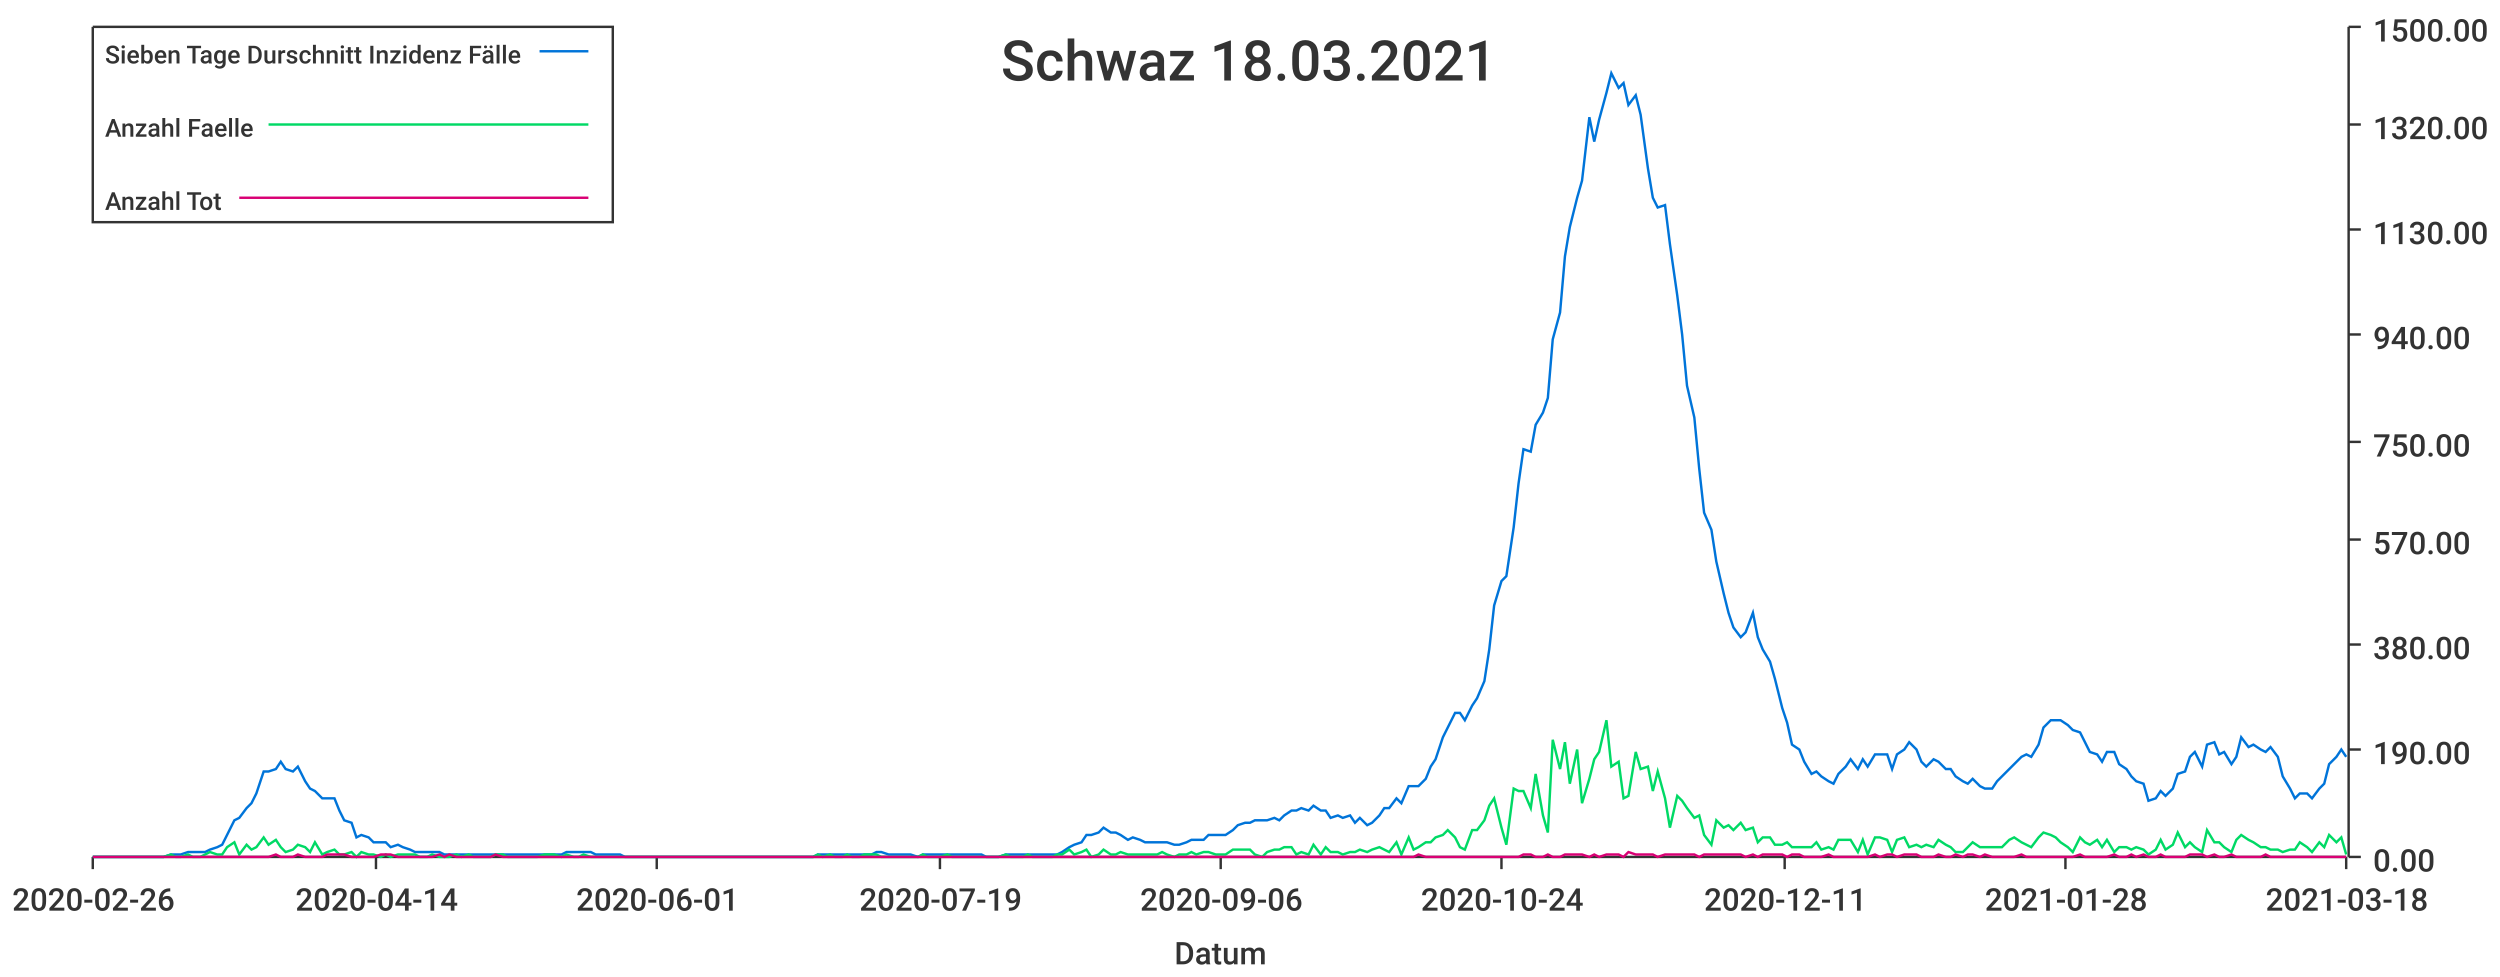
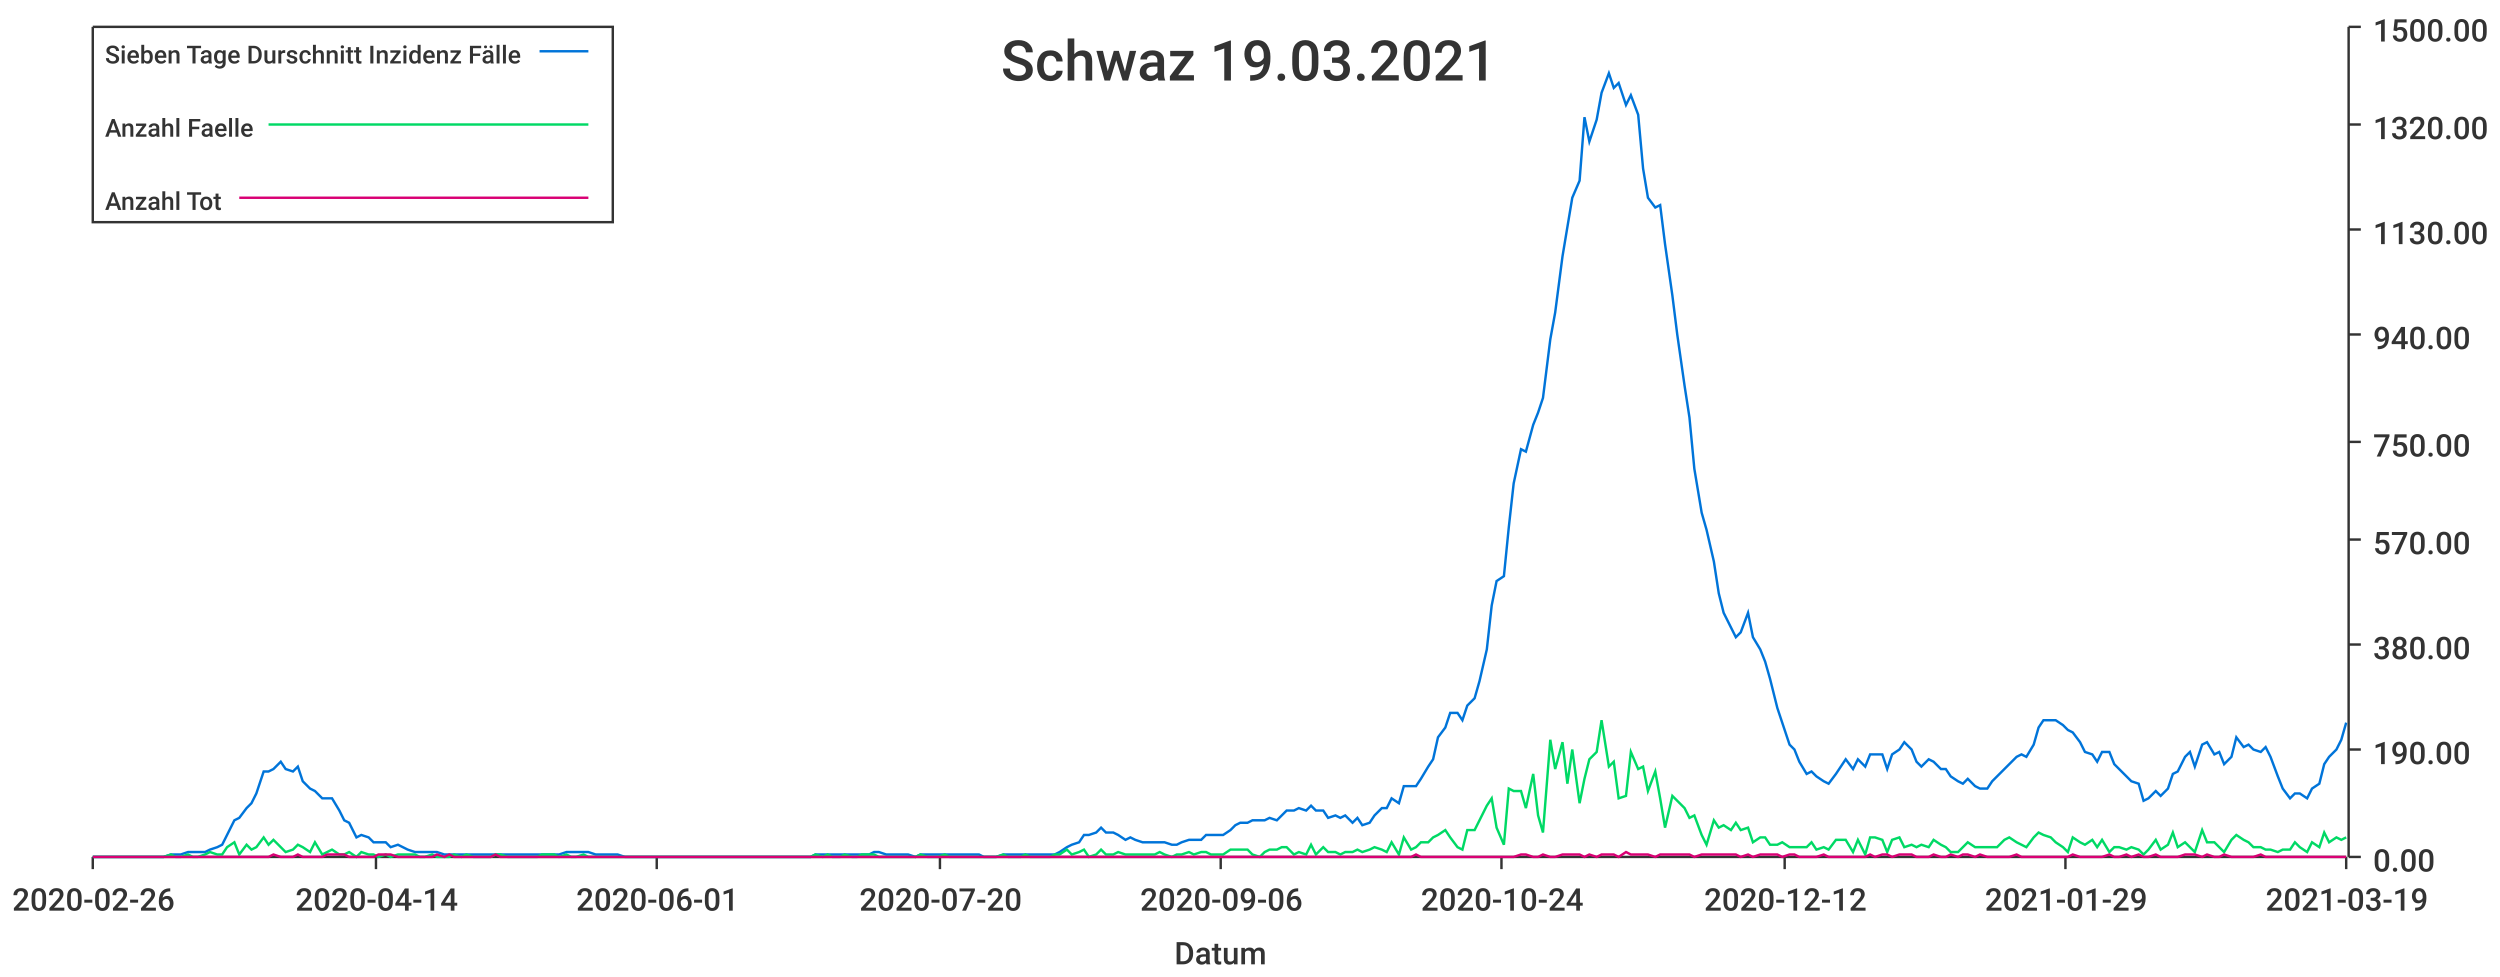
<svg xmlns="http://www.w3.org/2000/svg" width="1024" height="400">\n<path d="M 0 0 L 1024 0 L 1024 400 L 0 400 L 0 0" style="stroke-width:0;stroke:rgba(255,255,255,1.0);fill:rgba(255,255,255,1.0)" />
  <path d="M 38 11 L 961 11 L 961 351 L 38 351 L 38 11" style="stroke-width:0;stroke:rgba(255,255,255,1.0);fill:rgba(255,255,255,1.0)" />
  <path d="M 38 351 L 961 351" style="stroke-width:1;stroke:rgba(51,51,51,1.0);fill:none" />
  <path d="M 38 351 L 38 356" style="stroke-width:1;stroke:rgba(51,51,51,1.0);fill:none" />
  <text x="5" y="373" style="stroke-width:0;stroke:none;fill:rgba(51,51,51,1.0);font-size:12.8px;font-family:'Roboto Medium',sans-serif">2020-02-26</text>
  <path d="M 154 351 L 154 356" style="stroke-width:1;stroke:rgba(51,51,51,1.0);fill:none" />
  <text x="121" y="373" style="stroke-width:0;stroke:none;fill:rgba(51,51,51,1.0);font-size:12.8px;font-family:'Roboto Medium',sans-serif">2020-04-14</text>
  <path d="M 269 351 L 269 356" style="stroke-width:1;stroke:rgba(51,51,51,1.0);fill:none" />
  <text x="236" y="373" style="stroke-width:0;stroke:none;fill:rgba(51,51,51,1.0);font-size:12.8px;font-family:'Roboto Medium',sans-serif">2020-06-01</text>
  <path d="M 385 351 L 385 356" style="stroke-width:1;stroke:rgba(51,51,51,1.0);fill:none" />
-   <text x="352" y="373" style="stroke-width:0;stroke:none;fill:rgba(51,51,51,1.0);font-size:12.8px;font-family:'Roboto Medium',sans-serif">2020-07-19</text>
+   <text x="352" y="373" style="stroke-width:0;stroke:none;fill:rgba(51,51,51,1.0);font-size:12.8px;font-family:'Roboto Medium',sans-serif">2020-07-20</text>
  <path d="M 500 351 L 500 356" style="stroke-width:1;stroke:rgba(51,51,51,1.0);fill:none" />
  <text x="467" y="373" style="stroke-width:0;stroke:none;fill:rgba(51,51,51,1.0);font-size:12.8px;font-family:'Roboto Medium',sans-serif">2020-09-06</text>
  <path d="M 615 351 L 615 356" style="stroke-width:1;stroke:rgba(51,51,51,1.0);fill:none" />
  <text x="582" y="373" style="stroke-width:0;stroke:none;fill:rgba(51,51,51,1.0);font-size:12.8px;font-family:'Roboto Medium',sans-serif">2020-10-24</text>
  <path d="M 731 351 L 731 356" style="stroke-width:1;stroke:rgba(51,51,51,1.0);fill:none" />
-   <text x="698" y="373" style="stroke-width:0;stroke:none;fill:rgba(51,51,51,1.0);font-size:12.8px;font-family:'Roboto Medium',sans-serif">2020-12-11</text>
+   <text x="698" y="373" style="stroke-width:0;stroke:none;fill:rgba(51,51,51,1.0);font-size:12.8px;font-family:'Roboto Medium',sans-serif">2020-12-12</text>
  <path d="M 846 351 L 846 356" style="stroke-width:1;stroke:rgba(51,51,51,1.0);fill:none" />
-   <text x="813" y="373" style="stroke-width:0;stroke:none;fill:rgba(51,51,51,1.0);font-size:12.8px;font-family:'Roboto Medium',sans-serif">2021-01-28</text>
+   <text x="813" y="373" style="stroke-width:0;stroke:none;fill:rgba(51,51,51,1.0);font-size:12.8px;font-family:'Roboto Medium',sans-serif">2021-01-29</text>
  <path d="M 961 351 L 961 356" style="stroke-width:1;stroke:rgba(51,51,51,1.0);fill:none" />
-   <text x="928" y="373" style="stroke-width:0;stroke:none;fill:rgba(51,51,51,1.0);font-size:12.8px;font-family:'Roboto Medium',sans-serif">2021-03-18</text>
+   <text x="928" y="373" style="stroke-width:0;stroke:none;fill:rgba(51,51,51,1.0);font-size:12.8px;font-family:'Roboto Medium',sans-serif">2021-03-19</text>
  <text x="481" y="395" style="stroke-width:0;stroke:none;fill:rgba(51,51,51,1.0);font-size:12.8px;font-family:'Roboto Medium',sans-serif">Datum</text>
  <path d="M 962 351 L 962 11" style="stroke-width:1;stroke:rgba(51,51,51,1.0);fill:none" />
  <path d="M 962 351 L 967 351" style="stroke-width:1;stroke:rgba(51,51,51,1.0);fill:none" />
  <text x="972" y="357" style="stroke-width:0;stroke:none;fill:rgba(51,51,51,1.0);font-size:12.8px;font-family:'Roboto Medium',sans-serif">0.00</text>
  <path d="M 962 307 L 967 307" style="stroke-width:1;stroke:rgba(51,51,51,1.0);fill:none" />
  <text x="972" y="313" style="stroke-width:0;stroke:none;fill:rgba(51,51,51,1.0);font-size:12.8px;font-family:'Roboto Medium',sans-serif">190.00</text>
  <path d="M 962 264 L 967 264" style="stroke-width:1;stroke:rgba(51,51,51,1.0);fill:none" />
  <text x="972" y="270" style="stroke-width:0;stroke:none;fill:rgba(51,51,51,1.0);font-size:12.8px;font-family:'Roboto Medium',sans-serif">380.00</text>
  <path d="M 962 221 L 967 221" style="stroke-width:1;stroke:rgba(51,51,51,1.0);fill:none" />
  <text x="972" y="227" style="stroke-width:0;stroke:none;fill:rgba(51,51,51,1.0);font-size:12.8px;font-family:'Roboto Medium',sans-serif">570.00</text>
  <path d="M 962 181 L 967 181" style="stroke-width:1;stroke:rgba(51,51,51,1.0);fill:none" />
  <text x="972" y="187" style="stroke-width:0;stroke:none;fill:rgba(51,51,51,1.0);font-size:12.8px;font-family:'Roboto Medium',sans-serif">750.00</text>
  <path d="M 962 137 L 967 137" style="stroke-width:1;stroke:rgba(51,51,51,1.0);fill:none" />
  <text x="972" y="143" style="stroke-width:0;stroke:none;fill:rgba(51,51,51,1.0);font-size:12.8px;font-family:'Roboto Medium',sans-serif">940.00</text>
  <path d="M 962 94 L 967 94" style="stroke-width:1;stroke:rgba(51,51,51,1.0);fill:none" />
  <text x="972" y="100" style="stroke-width:0;stroke:none;fill:rgba(51,51,51,1.0);font-size:12.8px;font-family:'Roboto Medium',sans-serif">1130.00</text>
  <path d="M 962 51 L 967 51" style="stroke-width:1;stroke:rgba(51,51,51,1.0);fill:none" />
  <text x="972" y="57" style="stroke-width:0;stroke:none;fill:rgba(51,51,51,1.0);font-size:12.8px;font-family:'Roboto Medium',sans-serif">1320.00</text>
  <path d="M 962 11 L 967 11" style="stroke-width:1;stroke:rgba(51,51,51,1.0);fill:none" />
  <text x="972" y="17" style="stroke-width:0;stroke:none;fill:rgba(51,51,51,1.0);font-size:12.8px;font-family:'Roboto Medium',sans-serif">1500.00</text>
-   <path d="M 38 351 L 41 351 L 43 351 L 46 351 L 48 351 L 50 351 L 53 351 L 55 351 L 58 351 L 60 351 L 62 351 L 65 351 L 67 351 L 70 350 L 72 350 L 74 350 L 77 349 L 79 349 L 82 349 L 84 349 L 86 348 L 89 347 L 91 346 L 93 342 L 96 336 L 98 335 L 101 331 L 103 329 L 105 325 L 108 316 L 110 316 L 113 315 L 115 312 L 117 315 L 120 316 L 122 314 L 125 320 L 127 323 L 129 324 L 132 327 L 134 327 L 137 327 L 139 332 L 141 336 L 144 337 L 146 343 L 148 342 L 151 343 L 153 345 L 156 345 L 158 345 L 160 347 L 163 346 L 165 347 L 168 348 L 170 349 L 172 349 L 175 349 L 177 349 L 180 349 L 182 350 L 184 350 L 187 350 L 189 350 L 192 350 L 194 350 L 196 350 L 199 350 L 201 350 L 203 350 L 206 350 L 208 350 L 211 350 L 213 350 L 215 350 L 218 350 L 220 350 L 223 350 L 225 350 L 227 350 L 230 350 L 232 349 L 235 349 L 237 349 L 239 349 L 242 349 L 244 350 L 247 350 L 249 350 L 251 350 L 254 350 L 256 351 L 258 351 L 261 351 L 263 351 L 266 351 L 268 351 L 270 351 L 273 351 L 275 351 L 278 351 L 280 351 L 282 351 L 285 351 L 287 351 L 290 351 L 292 351 L 294 351 L 297 351 L 299 351 L 302 351 L 304 351 L 306 351 L 309 351 L 311 351 L 313 351 L 316 351 L 318 351 L 321 351 L 323 351 L 325 351 L 328 351 L 330 351 L 333 351 L 335 350 L 337 350 L 340 350 L 342 350 L 345 350 L 347 350 L 349 350 L 352 350 L 354 350 L 357 350 L 359 349 L 361 349 L 364 350 L 366 350 L 368 350 L 371 350 L 373 350 L 376 351 L 378 350 L 380 350 L 383 350 L 385 350 L 388 350 L 390 350 L 392 350 L 395 350 L 397 350 L 400 350 L 402 350 L 404 351 L 407 351 L 409 351 L 412 350 L 414 350 L 416 350 L 419 350 L 421 350 L 423 350 L 426 350 L 428 350 L 431 350 L 433 350 L 435 349 L 438 347 L 440 346 L 443 345 L 445 342 L 447 342 L 450 341 L 452 339 L 455 341 L 457 341 L 459 342 L 462 344 L 464 343 L 467 344 L 469 345 L 471 345 L 474 345 L 476 345 L 478 345 L 481 346 L 483 346 L 486 345 L 488 344 L 490 344 L 493 344 L 495 342 L 498 342 L 500 342 L 502 342 L 505 340 L 507 338 L 510 337 L 512 337 L 514 336 L 517 336 L 519 336 L 522 335 L 524 336 L 526 334 L 529 332 L 531 332 L 533 331 L 536 332 L 538 330 L 541 332 L 543 332 L 545 335 L 548 334 L 550 335 L 553 334 L 555 337 L 557 335 L 560 338 L 562 337 L 565 334 L 567 331 L 569 331 L 572 327 L 574 329 L 577 322 L 579 322 L 581 322 L 584 319 L 586 314 L 588 311 L 591 302 L 593 298 L 596 292 L 598 292 L 600 295 L 603 289 L 605 286 L 608 279 L 610 266 L 612 248 L 615 238 L 617 236 L 620 216 L 622 198 L 624 184 L 627 185 L 629 174 L 632 169 L 634 163 L 636 139 L 639 128 L 641 105 L 643 93 L 646 81 L 648 74 L 651 48 L 653 58 L 655 49 L 658 38 L 660 30 L 663 36 L 665 34 L 667 43 L 670 39 L 672 47 L 675 69 L 677 81 L 679 85 L 682 84 L 684 100 L 687 121 L 689 137 L 691 158 L 694 171 L 696 192 L 698 210 L 701 217 L 703 230 L 706 243 L 708 251 L 710 257 L 713 261 L 715 259 L 718 251 L 720 261 L 722 266 L 725 271 L 727 278 L 730 290 L 732 296 L 734 305 L 737 307 L 739 312 L 742 317 L 744 316 L 746 318 L 749 320 L 751 321 L 753 317 L 756 314 L 758 311 L 761 315 L 763 311 L 765 314 L 768 309 L 770 309 L 773 309 L 775 315 L 777 309 L 780 307 L 782 304 L 785 307 L 787 312 L 789 314 L 792 311 L 794 312 L 797 315 L 799 315 L 801 318 L 804 320 L 806 321 L 808 319 L 811 322 L 813 323 L 816 323 L 818 320 L 820 318 L 823 315 L 825 313 L 828 310 L 830 309 L 832 310 L 835 305 L 837 298 L 840 295 L 842 295 L 844 295 L 847 297 L 849 299 L 852 300 L 854 304 L 856 308 L 859 309 L 861 312 L 863 308 L 866 308 L 868 313 L 871 315 L 873 318 L 875 320 L 878 321 L 880 328 L 883 327 L 885 324 L 887 326 L 890 323 L 892 317 L 895 316 L 897 310 L 899 308 L 902 314 L 904 305 L 907 304 L 909 309 L 911 308 L 914 313 L 916 310 L 918 302 L 921 306 L 923 305 L 926 307 L 928 308 L 930 306 L 933 310 L 935 318 L 938 323 L 940 327 L 942 325 L 945 325 L 947 327 L 950 323 L 952 321 L 954 313 L 957 310 L 959 307 L 961 310" style="stroke-width:1;stroke:rgba(0,116,217,1.0);fill:none" />
-   <path d="M 38 351 L 41 351 L 43 351 L 46 351 L 48 351 L 50 351 L 53 351 L 55 351 L 58 351 L 60 351 L 62 351 L 65 351 L 67 351 L 70 350 L 72 351 L 74 351 L 77 350 L 79 351 L 82 351 L 84 350 L 86 349 L 89 350 L 91 350 L 93 347 L 96 345 L 98 350 L 101 346 L 103 348 L 105 347 L 108 343 L 110 346 L 113 344 L 115 347 L 117 349 L 120 348 L 122 346 L 125 347 L 127 349 L 129 345 L 132 350 L 134 349 L 137 348 L 139 350 L 141 350 L 144 349 L 146 351 L 148 349 L 151 350 L 153 350 L 156 351 L 158 350 L 160 351 L 163 350 L 165 350 L 168 350 L 170 350 L 172 351 L 175 351 L 177 350 L 180 351 L 182 351 L 184 351 L 187 350 L 189 351 L 192 350 L 194 351 L 196 351 L 199 351 L 201 351 L 203 350 L 206 350 L 208 351 L 211 351 L 213 351 L 215 351 L 218 351 L 220 351 L 223 350 L 225 350 L 227 350 L 230 351 L 232 350 L 235 351 L 237 351 L 239 350 L 242 351 L 244 351 L 247 351 L 249 351 L 251 351 L 254 351 L 256 351 L 258 351 L 261 351 L 263 351 L 266 351 L 268 351 L 270 351 L 273 351 L 275 351 L 278 351 L 280 351 L 282 351 L 285 351 L 287 351 L 290 351 L 292 351 L 294 351 L 297 351 L 299 351 L 302 351 L 304 351 L 306 351 L 309 351 L 311 351 L 313 351 L 316 351 L 318 351 L 321 351 L 323 351 L 325 351 L 328 351 L 330 351 L 333 351 L 335 350 L 337 351 L 340 350 L 342 351 L 345 351 L 347 350 L 349 351 L 352 351 L 354 350 L 357 350 L 359 350 L 361 351 L 364 351 L 366 351 L 368 351 L 371 351 L 373 351 L 376 351 L 378 350 L 380 351 L 383 351 L 385 351 L 388 350 L 390 351 L 392 351 L 395 351 L 397 351 L 400 351 L 402 351 L 404 351 L 407 351 L 409 351 L 412 350 L 414 351 L 416 351 L 419 351 L 421 350 L 423 351 L 426 351 L 428 351 L 431 351 L 433 350 L 435 350 L 438 348 L 440 350 L 443 349 L 445 348 L 447 351 L 450 350 L 452 348 L 455 350 L 457 350 L 459 349 L 462 350 L 464 350 L 467 350 L 469 350 L 471 350 L 474 350 L 476 349 L 478 350 L 481 351 L 483 350 L 486 350 L 488 349 L 490 350 L 493 349 L 495 349 L 498 350 L 500 350 L 502 350 L 505 348 L 507 348 L 510 348 L 512 348 L 514 350 L 517 351 L 519 349 L 522 348 L 524 348 L 526 347 L 529 347 L 531 350 L 533 349 L 536 350 L 538 346 L 541 350 L 543 347 L 545 349 L 548 349 L 550 350 L 553 349 L 555 349 L 557 348 L 560 349 L 562 348 L 565 347 L 567 348 L 569 349 L 572 345 L 574 350 L 577 343 L 579 348 L 581 347 L 584 345 L 586 345 L 588 343 L 591 342 L 593 340 L 596 343 L 598 347 L 600 348 L 603 340 L 605 340 L 608 336 L 610 330 L 612 327 L 615 339 L 617 346 L 620 323 L 622 324 L 624 324 L 627 331 L 629 317 L 632 334 L 634 341 L 636 303 L 639 315 L 641 304 L 643 321 L 646 307 L 648 329 L 651 319 L 653 311 L 655 308 L 658 295 L 660 314 L 663 312 L 665 327 L 667 326 L 670 308 L 672 315 L 675 314 L 677 324 L 679 316 L 682 327 L 684 339 L 687 326 L 689 328 L 691 331 L 694 335 L 696 334 L 698 342 L 701 346 L 703 336 L 706 339 L 708 338 L 710 340 L 713 337 L 715 340 L 718 339 L 720 345 L 722 343 L 725 343 L 727 346 L 730 346 L 732 345 L 734 347 L 737 347 L 739 347 L 742 347 L 744 345 L 746 348 L 749 347 L 751 348 L 753 344 L 756 344 L 758 344 L 761 349 L 763 344 L 765 350 L 768 343 L 770 343 L 773 344 L 775 349 L 777 344 L 780 343 L 782 347 L 785 346 L 787 347 L 789 346 L 792 347 L 794 344 L 797 346 L 799 347 L 801 349 L 804 349 L 806 347 L 808 345 L 811 347 L 813 347 L 816 347 L 818 347 L 820 347 L 823 344 L 825 343 L 828 345 L 830 346 L 832 347 L 835 343 L 837 341 L 840 342 L 842 343 L 844 345 L 847 347 L 849 349 L 852 343 L 854 345 L 856 346 L 859 344 L 861 347 L 863 344 L 866 349 L 868 347 L 871 347 L 873 348 L 875 347 L 878 348 L 880 350 L 883 348 L 885 344 L 887 348 L 890 346 L 892 341 L 895 347 L 897 345 L 899 347 L 902 349 L 904 340 L 907 345 L 909 345 L 911 347 L 914 349 L 916 344 L 918 342 L 921 344 L 923 345 L 926 347 L 928 347 L 930 348 L 933 348 L 935 349 L 938 348 L 940 348 L 942 345 L 945 347 L 947 349 L 950 345 L 952 347 L 954 342 L 957 345 L 959 343 L 961 350" style="stroke-width:1;stroke:rgba(0,217,101,1.0);fill:none" />
-   <path d="M 38 351 L 41 351 L 43 351 L 46 351 L 48 351 L 50 351 L 53 351 L 55 351 L 58 351 L 60 351 L 62 351 L 65 351 L 67 351 L 70 351 L 72 351 L 74 351 L 77 351 L 79 351 L 82 351 L 84 351 L 86 351 L 89 351 L 91 351 L 93 351 L 96 351 L 98 351 L 101 351 L 103 351 L 105 351 L 108 351 L 110 351 L 113 350 L 115 351 L 117 351 L 120 351 L 122 350 L 125 351 L 127 351 L 129 351 L 132 351 L 134 350 L 137 350 L 139 350 L 141 350 L 144 351 L 146 351 L 148 351 L 151 351 L 153 351 L 156 350 L 158 350 L 160 350 L 163 351 L 165 351 L 168 351 L 170 351 L 172 351 L 175 351 L 177 351 L 180 350 L 182 351 L 184 350 L 187 351 L 189 351 L 192 351 L 194 351 L 196 351 L 199 351 L 201 351 L 203 350 L 206 351 L 208 351 L 211 351 L 213 351 L 215 351 L 218 351 L 220 351 L 223 351 L 225 351 L 227 351 L 230 351 L 232 351 L 235 351 L 237 351 L 239 351 L 242 351 L 244 351 L 247 351 L 249 351 L 251 351 L 254 351 L 256 351 L 258 351 L 261 351 L 263 351 L 266 351 L 268 351 L 270 351 L 273 351 L 275 351 L 278 351 L 280 351 L 282 351 L 285 351 L 287 351 L 290 351 L 292 351 L 294 351 L 297 351 L 299 351 L 302 351 L 304 351 L 306 351 L 309 351 L 311 351 L 313 351 L 316 351 L 318 351 L 321 351 L 323 351 L 325 351 L 328 351 L 330 351 L 333 351 L 335 351 L 337 351 L 340 351 L 342 351 L 345 351 L 347 351 L 349 351 L 352 351 L 354 351 L 357 351 L 359 351 L 361 351 L 364 351 L 366 351 L 368 351 L 371 351 L 373 351 L 376 351 L 378 351 L 380 351 L 383 351 L 385 351 L 388 351 L 390 351 L 392 351 L 395 351 L 397 351 L 400 351 L 402 351 L 404 351 L 407 351 L 409 351 L 412 351 L 414 351 L 416 351 L 419 351 L 421 351 L 423 351 L 426 351 L 428 351 L 431 351 L 433 351 L 435 351 L 438 351 L 440 351 L 443 351 L 445 351 L 447 351 L 450 351 L 452 351 L 455 351 L 457 351 L 459 351 L 462 351 L 464 351 L 467 351 L 469 351 L 471 351 L 474 351 L 476 351 L 478 351 L 481 351 L 483 351 L 486 351 L 488 351 L 490 351 L 493 351 L 495 351 L 498 351 L 500 351 L 502 351 L 505 351 L 507 351 L 510 351 L 512 351 L 514 351 L 517 351 L 519 351 L 522 351 L 524 351 L 526 351 L 529 351 L 531 351 L 533 351 L 536 351 L 538 351 L 541 351 L 543 351 L 545 351 L 548 351 L 550 351 L 553 351 L 555 351 L 557 351 L 560 351 L 562 351 L 565 351 L 567 351 L 569 351 L 572 351 L 574 351 L 577 351 L 579 351 L 581 350 L 584 351 L 586 351 L 588 351 L 591 351 L 593 351 L 596 351 L 598 351 L 600 351 L 603 351 L 605 351 L 608 351 L 610 351 L 612 351 L 615 351 L 617 351 L 620 351 L 622 351 L 624 350 L 627 350 L 629 351 L 632 351 L 634 350 L 636 351 L 639 351 L 641 350 L 643 350 L 646 350 L 648 350 L 651 351 L 653 350 L 655 351 L 658 350 L 660 350 L 663 350 L 665 351 L 667 349 L 670 350 L 672 350 L 675 350 L 677 350 L 679 351 L 682 350 L 684 350 L 687 350 L 689 350 L 691 350 L 694 350 L 696 351 L 698 350 L 701 350 L 703 350 L 706 350 L 708 350 L 710 350 L 713 350 L 715 351 L 718 350 L 720 351 L 722 350 L 725 350 L 727 350 L 730 350 L 732 351 L 734 350 L 737 350 L 739 351 L 742 351 L 744 351 L 746 351 L 749 350 L 751 351 L 753 351 L 756 351 L 758 351 L 761 351 L 763 351 L 765 351 L 768 350 L 770 351 L 773 350 L 775 350 L 777 351 L 780 350 L 782 350 L 785 350 L 787 351 L 789 351 L 792 351 L 794 350 L 797 351 L 799 351 L 801 350 L 804 351 L 806 350 L 808 350 L 811 351 L 813 350 L 816 351 L 818 351 L 820 351 L 823 351 L 825 351 L 828 350 L 830 351 L 832 351 L 835 351 L 837 351 L 840 351 L 842 351 L 844 351 L 847 351 L 849 351 L 852 350 L 854 351 L 856 351 L 859 351 L 861 351 L 863 351 L 866 350 L 868 351 L 871 351 L 873 350 L 875 351 L 878 350 L 880 351 L 883 351 L 885 350 L 887 351 L 890 351 L 892 351 L 895 351 L 897 350 L 899 350 L 902 350 L 904 351 L 907 350 L 909 351 L 911 351 L 914 350 L 916 351 L 918 351 L 921 351 L 923 351 L 926 351 L 928 350 L 930 351 L 933 351 L 935 351 L 938 351 L 940 351 L 942 351 L 945 351 L 947 351 L 950 351 L 952 351 L 954 351 L 957 351 L 959 351 L 961 351" style="stroke-width:1;stroke:rgba(217,0,116,1.0);fill:none" />
-   <text x="410" y="33" style="stroke-width:0;stroke:none;fill:rgba(51,51,51,1.0);font-size:23.0px;font-family:'Roboto Medium',sans-serif">Schwaz 18.03.2021</text>
+   <path d="M 38 351 L 41 351 L 43 351 L 46 351 L 48 351 L 50 351 L 53 351 L 55 351 L 58 351 L 60 351 L 62 351 L 65 351 L 67 351 L 70 350 L 72 350 L 74 350 L 77 349 L 79 349 L 81 349 L 84 349 L 86 348 L 89 347 L 91 346 L 93 342 L 96 336 L 98 335 L 101 331 L 103 329 L 105 325 L 108 316 L 110 316 L 112 315 L 115 312 L 117 315 L 120 316 L 122 314 L 124 320 L 127 323 L 129 324 L 132 327 L 134 327 L 136 327 L 139 332 L 141 336 L 143 337 L 146 343 L 148 342 L 151 343 L 153 345 L 155 345 L 158 345 L 160 347 L 163 346 L 165 347 L 167 348 L 170 349 L 172 349 L 174 349 L 177 349 L 179 349 L 182 350 L 184 350 L 186 350 L 189 350 L 191 350 L 194 350 L 196 350 L 198 350 L 201 350 L 203 350 L 205 350 L 208 350 L 210 350 L 213 350 L 215 350 L 217 350 L 220 350 L 222 350 L 225 350 L 227 350 L 229 350 L 232 349 L 234 349 L 236 349 L 239 349 L 241 349 L 244 350 L 246 350 L 248 350 L 251 350 L 253 350 L 256 351 L 258 351 L 260 351 L 263 351 L 265 351 L 267 351 L 270 351 L 272 351 L 275 351 L 277 351 L 279 351 L 282 351 L 284 351 L 287 351 L 289 351 L 291 351 L 294 351 L 296 351 L 298 351 L 301 351 L 303 351 L 306 351 L 308 351 L 310 351 L 313 351 L 315 351 L 318 351 L 320 351 L 322 351 L 325 351 L 327 351 L 329 351 L 332 351 L 334 350 L 337 350 L 339 350 L 341 350 L 344 350 L 346 350 L 349 350 L 351 350 L 353 350 L 356 350 L 358 349 L 360 349 L 363 350 L 365 350 L 368 350 L 370 350 L 372 350 L 375 351 L 377 350 L 380 350 L 382 350 L 384 350 L 387 350 L 389 350 L 391 350 L 394 350 L 396 350 L 399 350 L 401 350 L 403 351 L 406 351 L 408 351 L 411 350 L 413 350 L 415 350 L 418 350 L 420 350 L 422 350 L 425 350 L 427 350 L 430 350 L 432 350 L 434 349 L 437 347 L 439 346 L 442 345 L 444 342 L 446 342 L 449 341 L 451 339 L 453 341 L 456 341 L 458 342 L 461 344 L 463 343 L 465 344 L 468 345 L 470 345 L 473 345 L 475 345 L 477 345 L 480 346 L 482 346 L 484 345 L 487 344 L 489 344 L 492 344 L 494 342 L 496 342 L 499 342 L 501 342 L 504 340 L 506 338 L 508 337 L 511 337 L 513 336 L 516 336 L 518 336 L 520 335 L 523 336 L 525 334 L 527 332 L 530 332 L 532 331 L 535 332 L 537 330 L 539 332 L 542 332 L 544 335 L 547 334 L 549 335 L 551 334 L 554 337 L 556 335 L 558 338 L 561 337 L 563 334 L 566 331 L 568 331 L 570 327 L 573 329 L 575 322 L 578 322 L 580 322 L 582 319 L 585 314 L 587 311 L 589 302 L 592 298 L 594 292 L 597 292 L 599 295 L 601 289 L 604 286 L 606 279 L 609 266 L 611 248 L 613 238 L 616 236 L 618 216 L 620 198 L 623 184 L 625 185 L 628 174 L 630 169 L 632 163 L 635 139 L 637 128 L 640 105 L 642 93 L 644 81 L 647 74 L 649 48 L 651 58 L 654 49 L 656 38 L 659 30 L 661 36 L 663 34 L 666 43 L 668 39 L 671 47 L 673 69 L 675 81 L 678 85 L 680 84 L 682 100 L 685 121 L 687 137 L 690 158 L 692 171 L 694 192 L 697 210 L 699 217 L 702 230 L 704 243 L 706 251 L 709 257 L 711 261 L 713 259 L 716 251 L 718 261 L 721 266 L 723 271 L 725 278 L 728 290 L 730 296 L 733 305 L 735 307 L 737 312 L 740 317 L 742 316 L 744 318 L 747 320 L 749 321 L 752 317 L 754 314 L 756 311 L 759 315 L 761 311 L 764 314 L 766 309 L 768 309 L 771 309 L 773 315 L 775 309 L 778 307 L 780 304 L 783 307 L 785 312 L 787 314 L 790 311 L 792 312 L 795 315 L 797 315 L 799 318 L 802 320 L 804 321 L 806 319 L 809 322 L 811 323 L 814 323 L 816 320 L 818 318 L 821 315 L 823 313 L 826 310 L 828 309 L 830 310 L 833 305 L 835 298 L 837 295 L 840 295 L 842 295 L 845 297 L 847 299 L 849 300 L 852 304 L 854 308 L 857 309 L 859 312 L 861 308 L 864 308 L 866 313 L 868 315 L 871 318 L 873 320 L 876 321 L 878 328 L 880 327 L 883 324 L 885 326 L 888 323 L 890 317 L 892 316 L 895 310 L 897 308 L 899 314 L 902 305 L 904 304 L 907 309 L 909 308 L 911 313 L 914 310 L 916 302 L 919 306 L 921 305 L 923 307 L 926 308 L 928 306 L 930 310 L 933 318 L 935 323 L 938 327 L 940 325 L 942 325 L 945 327 L 947 323 L 950 321 L 952 313 L 954 310 L 957 307 L 959 303 L 961 296" style="stroke-width:1;stroke:rgba(0,116,217,1.0);fill:none" />
+   <path d="M 38 351 L 41 351 L 43 351 L 46 351 L 48 351 L 50 351 L 53 351 L 55 351 L 58 351 L 60 351 L 62 351 L 65 351 L 67 351 L 70 350 L 72 351 L 74 351 L 77 350 L 79 351 L 81 351 L 84 350 L 86 349 L 89 350 L 91 350 L 93 347 L 96 345 L 98 350 L 101 346 L 103 348 L 105 347 L 108 343 L 110 346 L 112 344 L 115 347 L 117 349 L 120 348 L 122 346 L 124 347 L 127 349 L 129 345 L 132 350 L 134 349 L 136 348 L 139 350 L 141 350 L 143 349 L 146 351 L 148 349 L 151 350 L 153 350 L 155 351 L 158 350 L 160 351 L 163 350 L 165 350 L 167 350 L 170 350 L 172 351 L 174 351 L 177 350 L 179 351 L 182 351 L 184 351 L 186 350 L 189 351 L 191 350 L 194 351 L 196 351 L 198 351 L 201 351 L 203 350 L 205 350 L 208 351 L 210 351 L 213 351 L 215 351 L 217 351 L 220 351 L 222 350 L 225 350 L 227 350 L 229 351 L 232 350 L 234 351 L 236 351 L 239 350 L 241 351 L 244 351 L 246 351 L 248 351 L 251 351 L 253 351 L 256 351 L 258 351 L 260 351 L 263 351 L 265 351 L 267 351 L 270 351 L 272 351 L 275 351 L 277 351 L 279 351 L 282 351 L 284 351 L 287 351 L 289 351 L 291 351 L 294 351 L 296 351 L 298 351 L 301 351 L 303 351 L 306 351 L 308 351 L 310 351 L 313 351 L 315 351 L 318 351 L 320 351 L 322 351 L 325 351 L 327 351 L 329 351 L 332 351 L 334 350 L 337 351 L 339 350 L 341 351 L 344 351 L 346 350 L 349 351 L 351 351 L 353 350 L 356 350 L 358 350 L 360 351 L 363 351 L 365 351 L 368 351 L 370 351 L 372 351 L 375 351 L 377 350 L 380 351 L 382 351 L 384 351 L 387 350 L 389 351 L 391 351 L 394 351 L 396 351 L 399 351 L 401 351 L 403 351 L 406 351 L 408 351 L 411 350 L 413 351 L 415 351 L 418 351 L 420 350 L 422 351 L 425 351 L 427 351 L 430 351 L 432 350 L 434 350 L 437 348 L 439 350 L 442 349 L 444 348 L 446 351 L 449 350 L 451 348 L 453 350 L 456 350 L 458 349 L 461 350 L 463 350 L 465 350 L 468 350 L 470 350 L 473 350 L 475 349 L 477 350 L 480 351 L 482 350 L 484 350 L 487 349 L 489 350 L 492 349 L 494 349 L 496 350 L 499 350 L 501 350 L 504 348 L 506 348 L 508 348 L 511 348 L 513 350 L 516 351 L 518 349 L 520 348 L 523 348 L 525 347 L 527 347 L 530 350 L 532 349 L 535 350 L 537 346 L 539 350 L 542 347 L 544 349 L 547 349 L 549 350 L 551 349 L 554 349 L 556 348 L 558 349 L 561 348 L 563 347 L 566 348 L 568 349 L 570 345 L 573 350 L 575 343 L 578 348 L 580 347 L 582 345 L 585 345 L 587 343 L 589 342 L 592 340 L 594 343 L 597 347 L 599 348 L 601 340 L 604 340 L 606 336 L 609 330 L 611 327 L 613 339 L 616 346 L 618 323 L 620 324 L 623 324 L 625 331 L 628 317 L 630 334 L 632 341 L 635 303 L 637 315 L 640 304 L 642 321 L 644 307 L 647 329 L 649 319 L 651 311 L 654 308 L 656 295 L 659 314 L 661 312 L 663 327 L 666 326 L 668 308 L 671 315 L 673 314 L 675 324 L 678 316 L 680 327 L 682 339 L 685 326 L 687 328 L 690 331 L 692 335 L 694 334 L 697 342 L 699 346 L 702 336 L 704 339 L 706 338 L 709 340 L 711 337 L 713 340 L 716 339 L 718 345 L 721 343 L 723 343 L 725 346 L 728 346 L 730 345 L 733 347 L 735 347 L 737 347 L 740 347 L 742 345 L 744 348 L 747 347 L 749 348 L 752 344 L 754 344 L 756 344 L 759 349 L 761 344 L 764 350 L 766 343 L 768 343 L 771 344 L 773 349 L 775 344 L 778 343 L 780 347 L 783 346 L 785 347 L 787 346 L 790 347 L 792 344 L 795 346 L 797 347 L 799 349 L 802 349 L 804 347 L 806 345 L 809 347 L 811 347 L 814 347 L 816 347 L 818 347 L 821 344 L 823 343 L 826 345 L 828 346 L 830 347 L 833 343 L 835 341 L 837 342 L 840 343 L 842 345 L 845 347 L 847 349 L 849 343 L 852 345 L 854 346 L 857 344 L 859 347 L 861 344 L 864 349 L 866 347 L 868 347 L 871 348 L 873 347 L 876 348 L 878 350 L 880 348 L 883 344 L 885 348 L 888 346 L 890 341 L 892 347 L 895 345 L 897 347 L 899 349 L 902 340 L 904 345 L 907 345 L 909 347 L 911 349 L 914 344 L 916 342 L 919 344 L 921 345 L 923 347 L 926 347 L 928 348 L 930 348 L 933 349 L 935 348 L 938 348 L 940 345 L 942 347 L 945 349 L 947 345 L 950 347 L 952 341 L 954 345 L 957 343 L 959 344 L 961 343" style="stroke-width:1;stroke:rgba(0,217,101,1.0);fill:none" />
+   <path d="M 38 351 L 41 351 L 43 351 L 46 351 L 48 351 L 50 351 L 53 351 L 55 351 L 58 351 L 60 351 L 62 351 L 65 351 L 67 351 L 70 351 L 72 351 L 74 351 L 77 351 L 79 351 L 81 351 L 84 351 L 86 351 L 89 351 L 91 351 L 93 351 L 96 351 L 98 351 L 101 351 L 103 351 L 105 351 L 108 351 L 110 351 L 112 350 L 115 351 L 117 351 L 120 351 L 122 350 L 124 351 L 127 351 L 129 351 L 132 351 L 134 350 L 136 350 L 139 350 L 141 350 L 143 351 L 146 351 L 148 351 L 151 351 L 153 351 L 155 350 L 158 350 L 160 350 L 163 351 L 165 351 L 167 351 L 170 351 L 172 351 L 174 351 L 177 351 L 179 350 L 182 351 L 184 350 L 186 351 L 189 351 L 191 351 L 194 351 L 196 351 L 198 351 L 201 351 L 203 350 L 205 351 L 208 351 L 210 351 L 213 351 L 215 351 L 217 351 L 220 351 L 222 351 L 225 351 L 227 351 L 229 351 L 232 351 L 234 351 L 236 351 L 239 351 L 241 351 L 244 351 L 246 351 L 248 351 L 251 351 L 253 351 L 256 351 L 258 351 L 260 351 L 263 351 L 265 351 L 267 351 L 270 351 L 272 351 L 275 351 L 277 351 L 279 351 L 282 351 L 284 351 L 287 351 L 289 351 L 291 351 L 294 351 L 296 351 L 298 351 L 301 351 L 303 351 L 306 351 L 308 351 L 310 351 L 313 351 L 315 351 L 318 351 L 320 351 L 322 351 L 325 351 L 327 351 L 329 351 L 332 351 L 334 351 L 337 351 L 339 351 L 341 351 L 344 351 L 346 351 L 349 351 L 351 351 L 353 351 L 356 351 L 358 351 L 360 351 L 363 351 L 365 351 L 368 351 L 370 351 L 372 351 L 375 351 L 377 351 L 380 351 L 382 351 L 384 351 L 387 351 L 389 351 L 391 351 L 394 351 L 396 351 L 399 351 L 401 351 L 403 351 L 406 351 L 408 351 L 411 351 L 413 351 L 415 351 L 418 351 L 420 351 L 422 351 L 425 351 L 427 351 L 430 351 L 432 351 L 434 351 L 437 351 L 439 351 L 442 351 L 444 351 L 446 351 L 449 351 L 451 351 L 453 351 L 456 351 L 458 351 L 461 351 L 463 351 L 465 351 L 468 351 L 470 351 L 473 351 L 475 351 L 477 351 L 480 351 L 482 351 L 484 351 L 487 351 L 489 351 L 492 351 L 494 351 L 496 351 L 499 351 L 501 351 L 504 351 L 506 351 L 508 351 L 511 351 L 513 351 L 516 351 L 518 351 L 520 351 L 523 351 L 525 351 L 527 351 L 530 351 L 532 351 L 535 351 L 537 351 L 539 351 L 542 351 L 544 351 L 547 351 L 549 351 L 551 351 L 554 351 L 556 351 L 558 351 L 561 351 L 563 351 L 566 351 L 568 351 L 570 351 L 573 351 L 575 351 L 578 351 L 580 350 L 582 351 L 585 351 L 587 351 L 589 351 L 592 351 L 594 351 L 597 351 L 599 351 L 601 351 L 604 351 L 606 351 L 609 351 L 611 351 L 613 351 L 616 351 L 618 351 L 620 351 L 623 350 L 625 350 L 628 351 L 630 351 L 632 350 L 635 351 L 637 351 L 640 350 L 642 350 L 644 350 L 647 350 L 649 351 L 651 350 L 654 351 L 656 350 L 659 350 L 661 350 L 663 351 L 666 349 L 668 350 L 671 350 L 673 350 L 675 350 L 678 351 L 680 350 L 682 350 L 685 350 L 687 350 L 690 350 L 692 350 L 694 351 L 697 350 L 699 350 L 702 350 L 704 350 L 706 350 L 709 350 L 711 350 L 713 351 L 716 350 L 718 351 L 721 350 L 723 350 L 725 350 L 728 350 L 730 351 L 733 350 L 735 350 L 737 351 L 740 351 L 742 351 L 744 351 L 747 350 L 749 351 L 752 351 L 754 351 L 756 351 L 759 351 L 761 351 L 764 351 L 766 350 L 768 351 L 771 350 L 773 350 L 775 351 L 778 350 L 780 350 L 783 350 L 785 351 L 787 351 L 790 351 L 792 350 L 795 351 L 797 351 L 799 350 L 802 351 L 804 350 L 806 350 L 809 351 L 811 350 L 814 351 L 816 351 L 818 351 L 821 351 L 823 351 L 826 350 L 828 351 L 830 351 L 833 351 L 835 351 L 837 351 L 840 351 L 842 351 L 845 351 L 847 351 L 849 350 L 852 351 L 854 351 L 857 351 L 859 351 L 861 351 L 864 350 L 866 351 L 868 351 L 871 350 L 873 351 L 876 350 L 878 351 L 880 351 L 883 350 L 885 351 L 888 351 L 890 351 L 892 351 L 895 350 L 897 350 L 899 350 L 902 351 L 904 350 L 907 351 L 909 351 L 911 350 L 914 351 L 916 351 L 919 351 L 921 351 L 923 351 L 926 350 L 928 351 L 930 351 L 933 351 L 935 351 L 938 351 L 940 351 L 942 351 L 945 351 L 947 351 L 950 351 L 952 351 L 954 351 L 957 351 L 959 351 L 961 351" style="stroke-width:1;stroke:rgba(217,0,116,1.0);fill:none" />
+   <text x="410" y="33" style="stroke-width:0;stroke:none;fill:rgba(51,51,51,1.0);font-size:23.0px;font-family:'Roboto Medium',sans-serif">Schwaz 19.03.2021</text>
  <path d="M 38 11 L 251 11 L 251 91 L 38 91 L 38 11" style="stroke-width:1;stroke:rgba(51,51,51,1.0);fill:rgba(255,255,255,1.0)" />
  <text x="43" y="26" style="stroke-width:0;stroke:none;fill:rgba(51,51,51,1.0);font-size:10.2px;font-family:'Roboto Medium',sans-serif">Sieben Tage Durschnitt Inzidenz Fälle</text>
  <path d="M 221 21 L 241 21" style="stroke-width:1;stroke:rgba(0,116,217,1.0);fill:none" />
  <text x="43" y="56" style="stroke-width:0;stroke:none;fill:rgba(51,51,51,1.0);font-size:10.2px;font-family:'Roboto Medium',sans-serif">Anzahl Faelle</text>
  <path d="M 110 51 L 241 51" style="stroke-width:1;stroke:rgba(0,217,101,1.0);fill:none" />
  <text x="43" y="86" style="stroke-width:0;stroke:none;fill:rgba(51,51,51,1.0);font-size:10.2px;font-family:'Roboto Medium',sans-serif">Anzahl Tot</text>
  <path d="M 98 81 L 241 81" style="stroke-width:1;stroke:rgba(217,0,116,1.0);fill:none" />
</svg>
